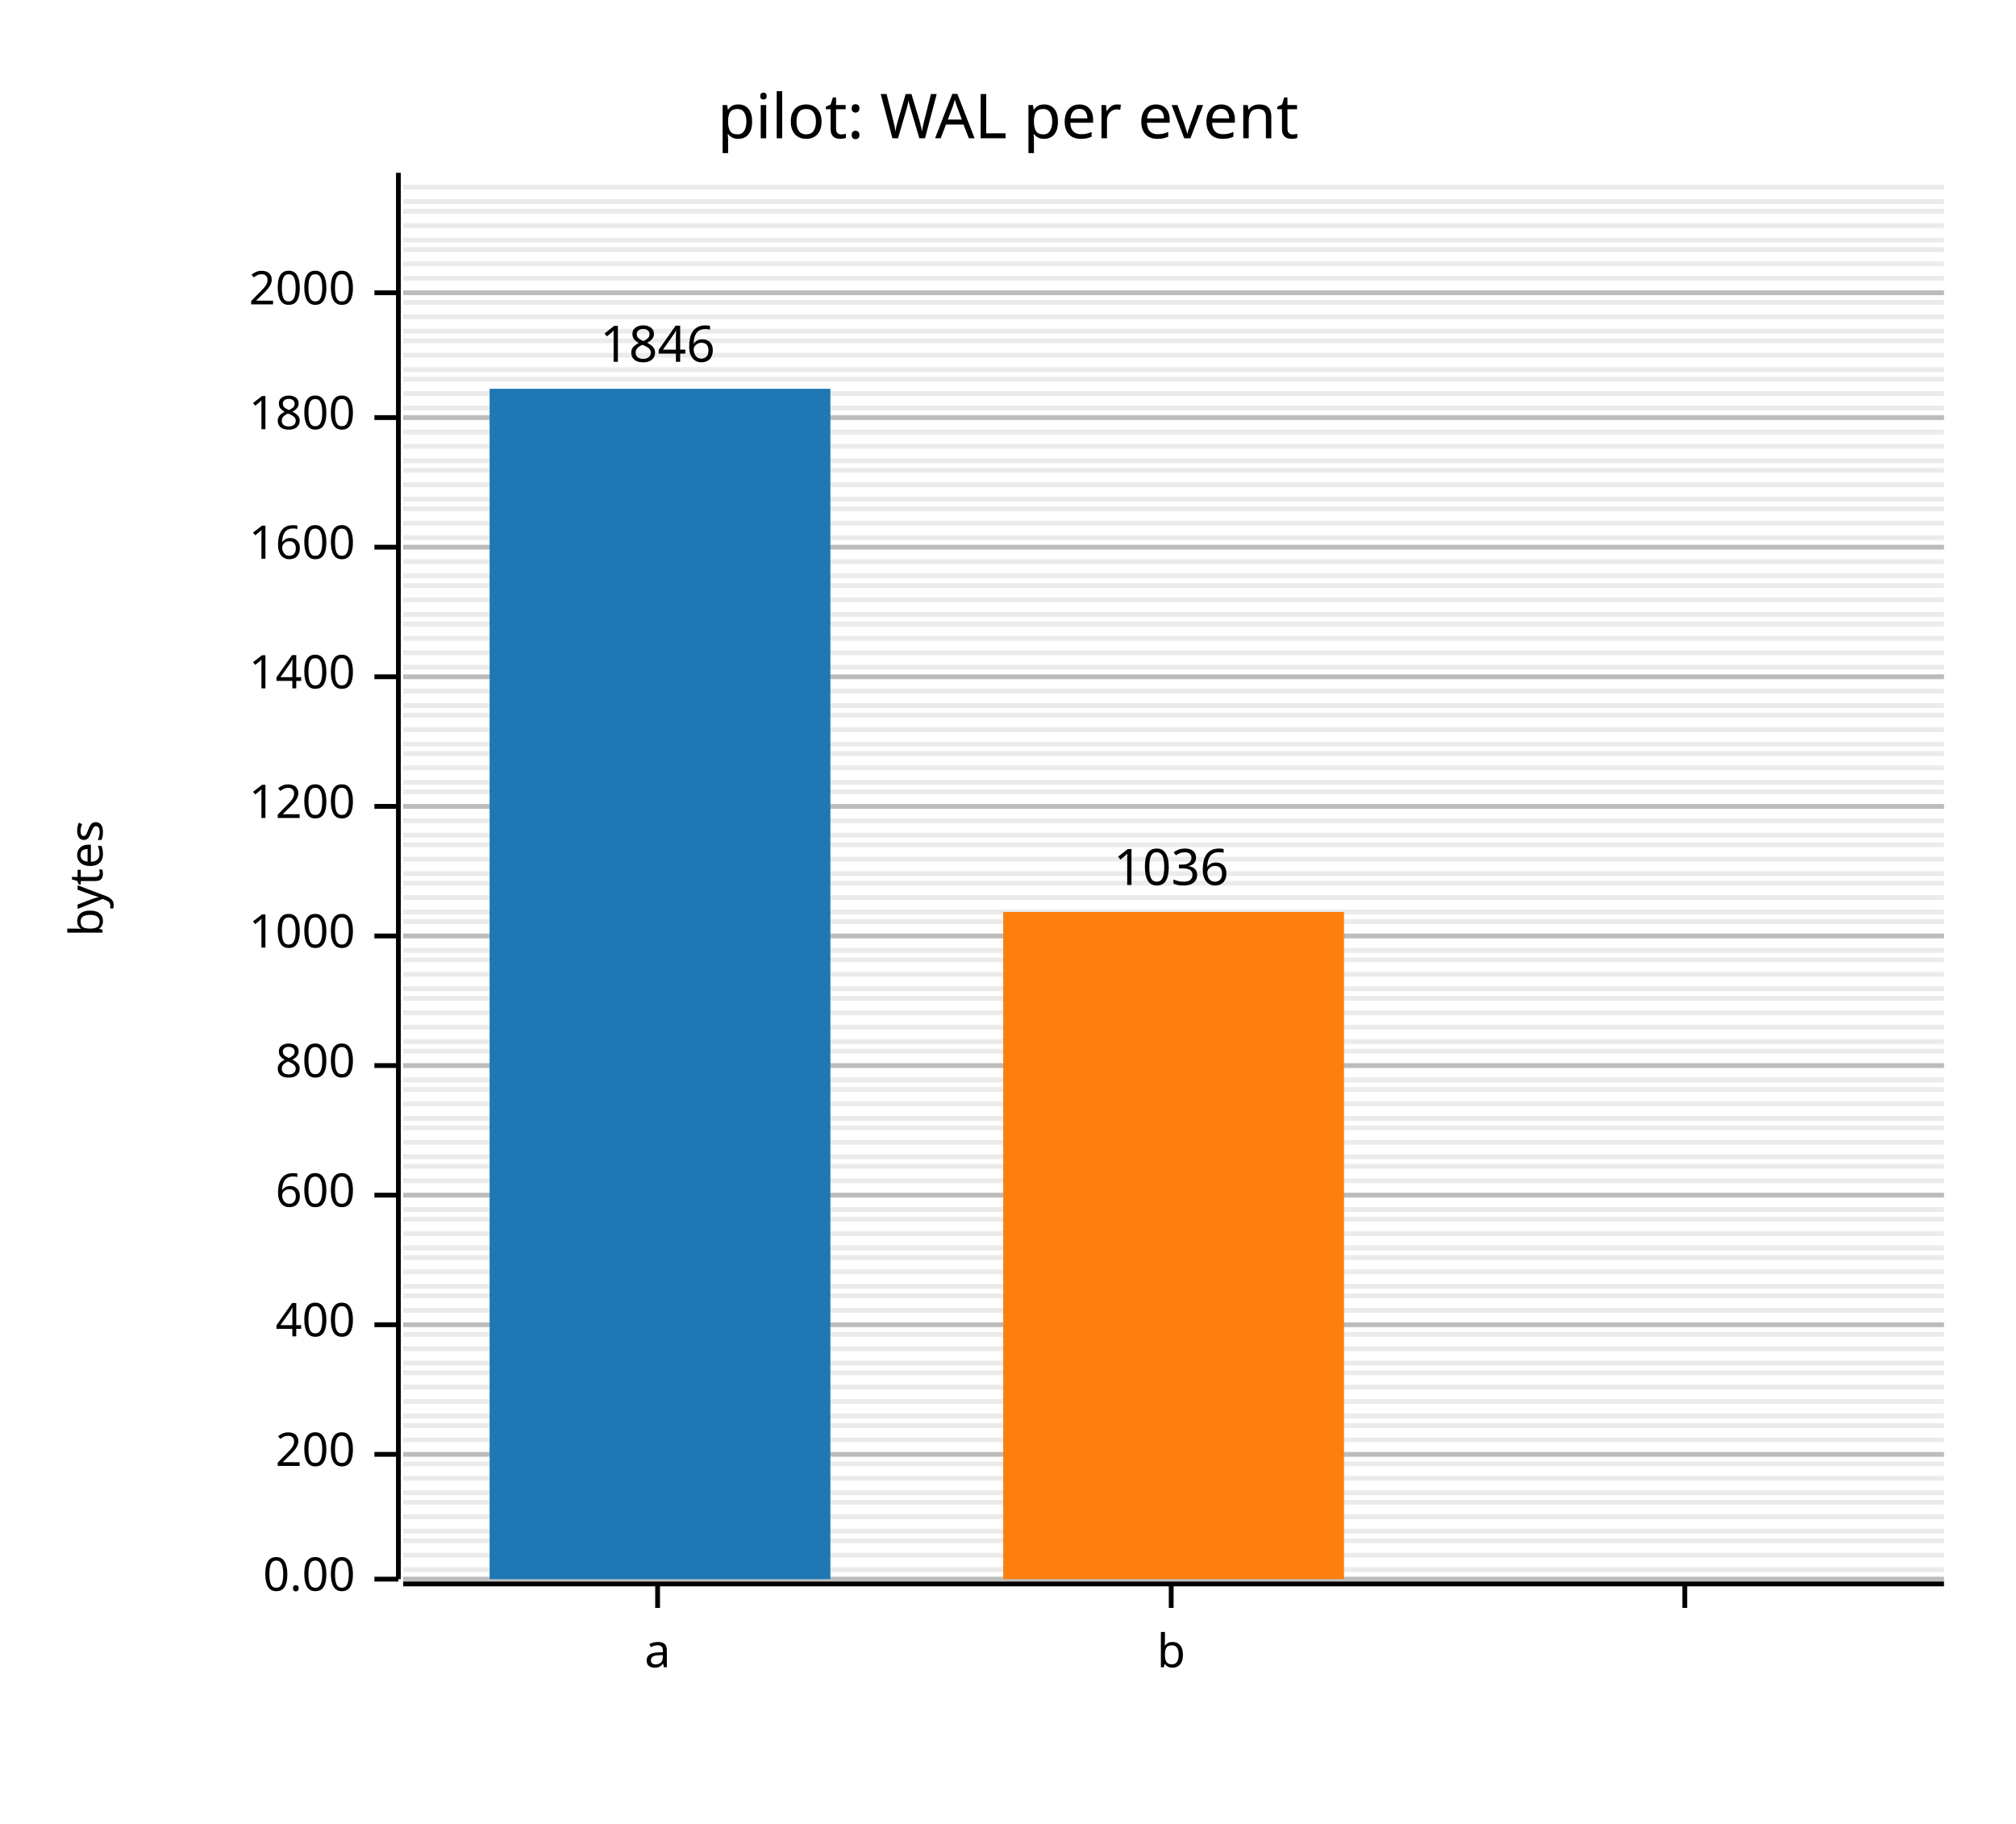
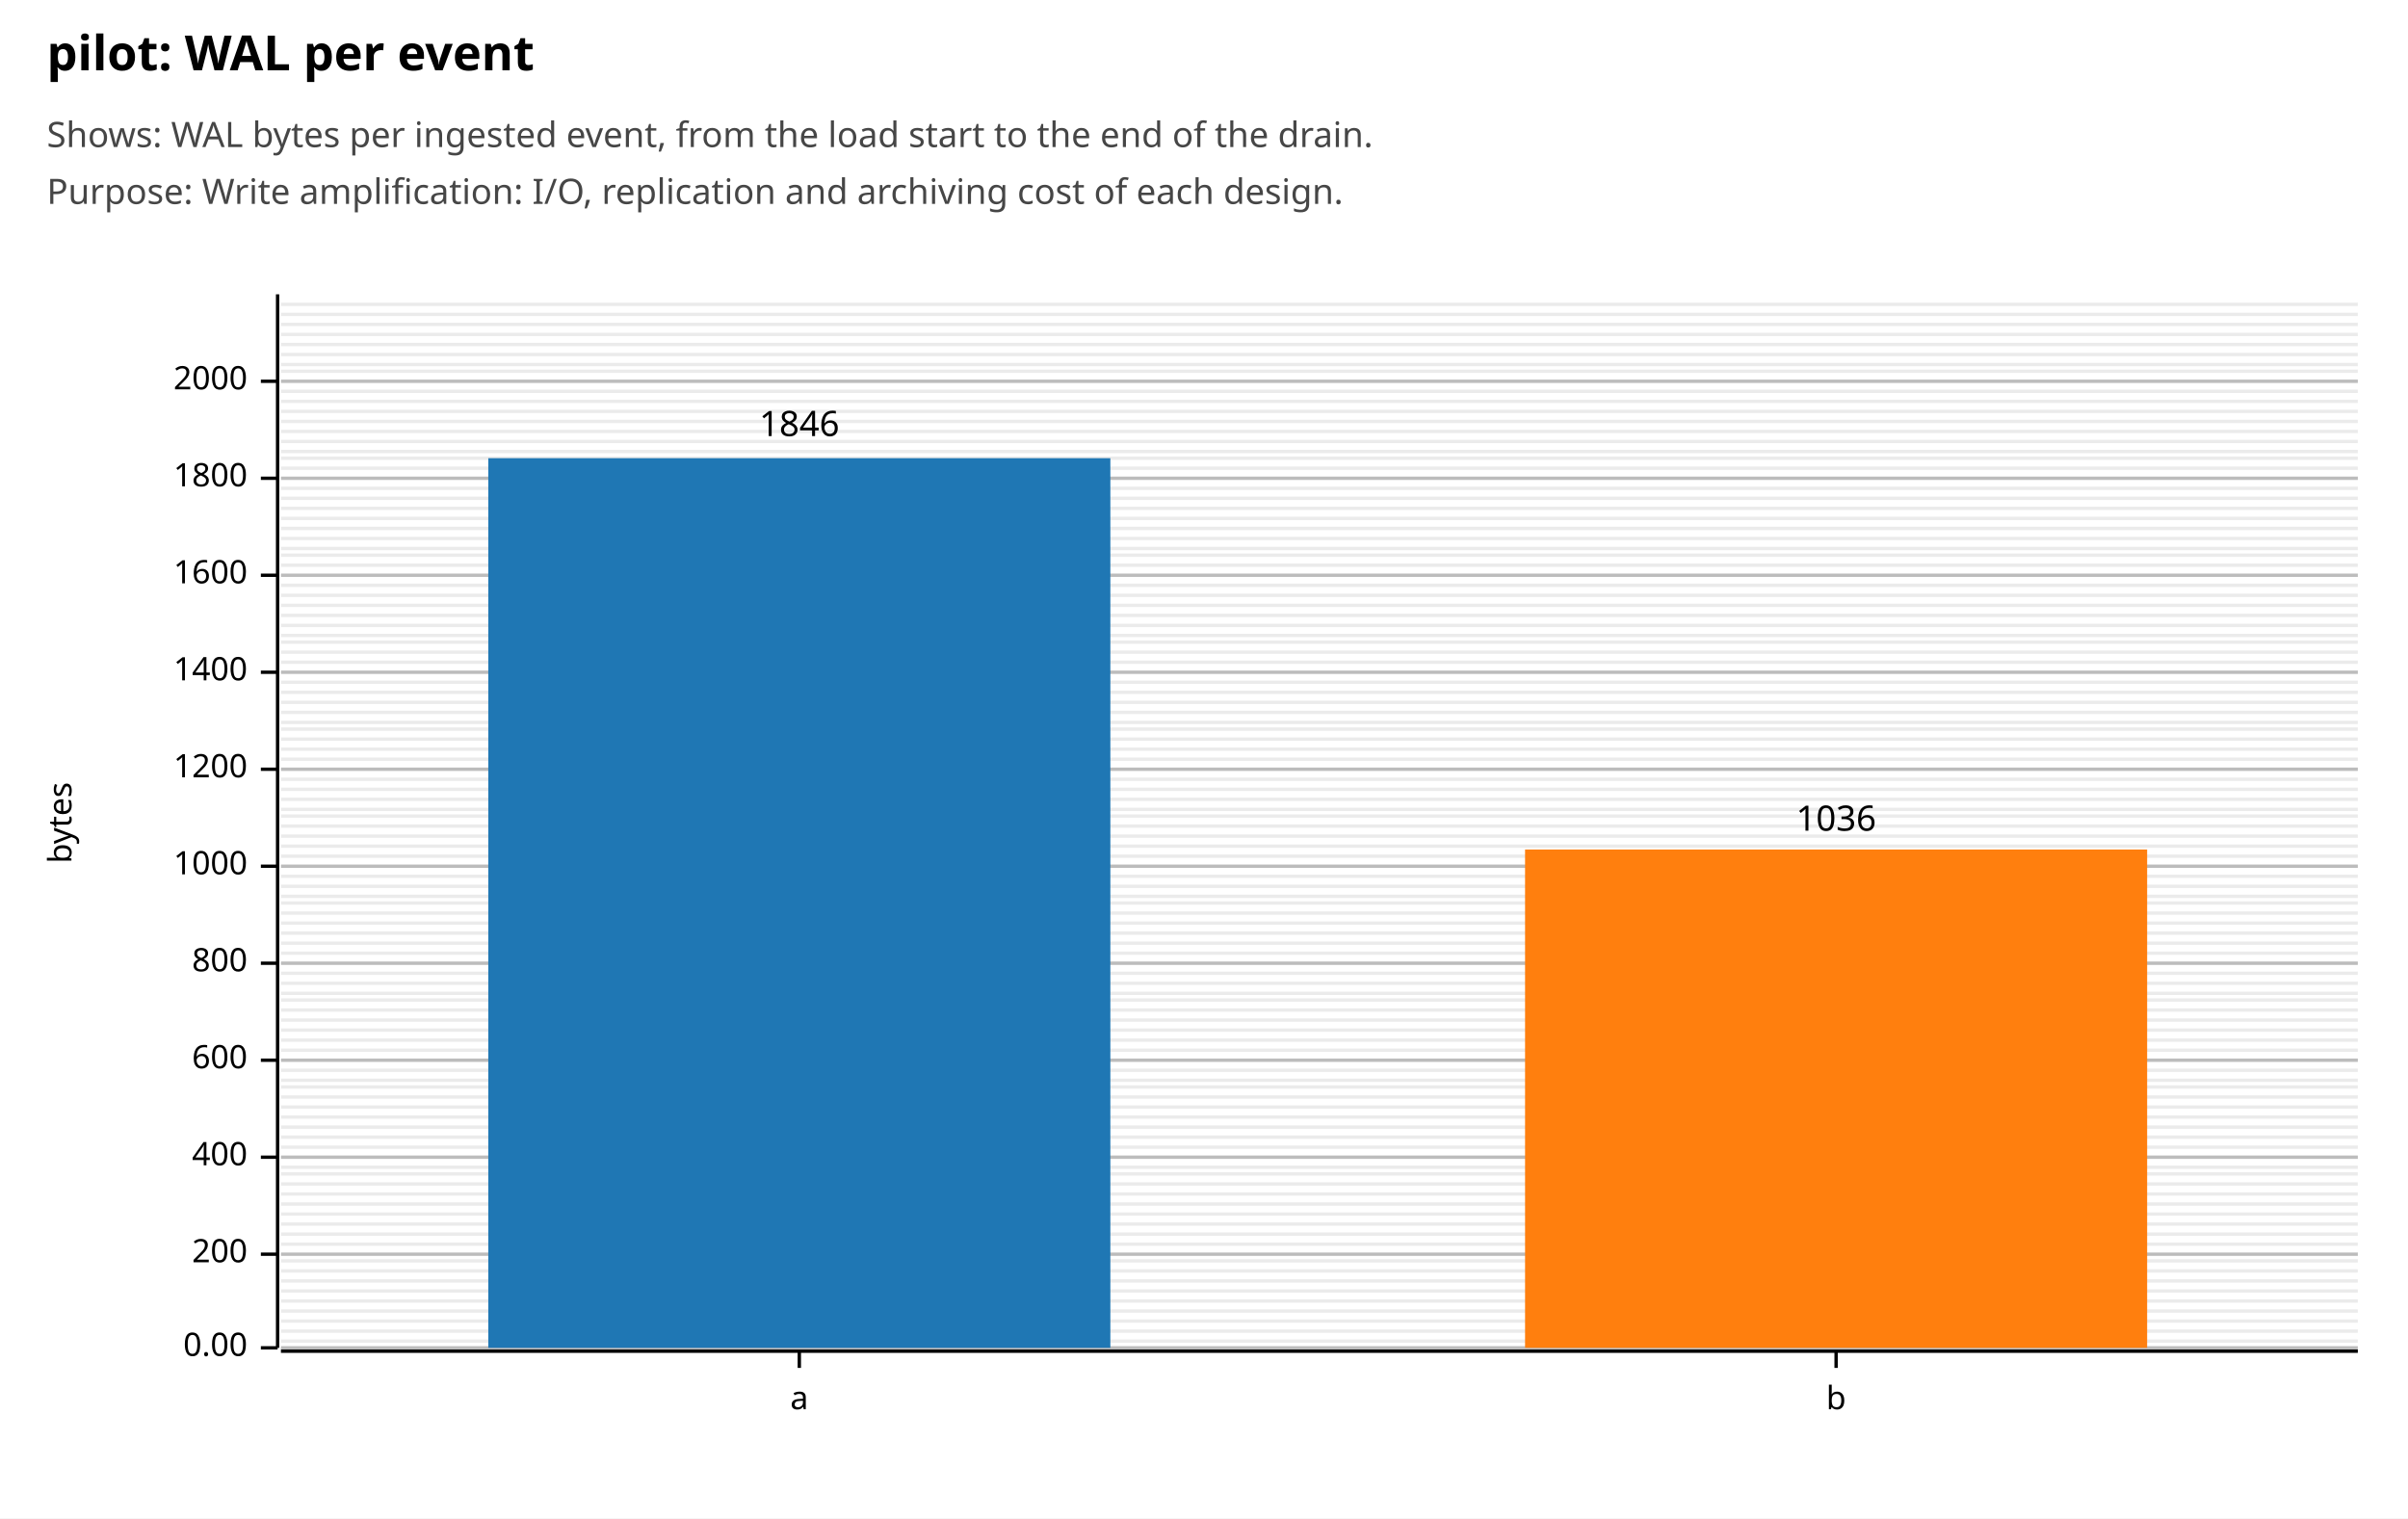
- <svg xmlns="http://www.w3.org/2000/svg" width="420" height="380" viewBox="0 0 420 380">
-   <rect x="0" y="0" width="420" height="380" opacity="1" fill="#FFFFFF" stroke="none" />
-   <text x="210" y="19" dy="0.76em" text-anchor="middle" font-family="sans-serif" font-size="12.903" opacity="1" fill="#000000">
+ <svg xmlns="http://www.w3.org/2000/svg" width="720" height="454" viewBox="0 0 720 454">
+   <rect x="0" y="0" width="720" height="454" opacity="1" fill="#FFFFFF" stroke="none" />
+   <text x="14" y="10" dy="0.76em" text-anchor="start" font-family="sans-serif" font-size="14.516" opacity="1" fill="#000000" font-weight="bold">
pilot: WAL per event
</text>
-   <line opacity="1" stroke="#EBEBEB" stroke-width="1" x1="84" y1="329" x2="405" y2="329" />
-   <line opacity="1" stroke="#EBEBEB" stroke-width="1" x1="84" y1="327" x2="405" y2="327" />
-   <line opacity="1" stroke="#EBEBEB" stroke-width="1" x1="84" y1="324" x2="405" y2="324" />
-   <line opacity="1" stroke="#EBEBEB" stroke-width="1" x1="84" y1="321" x2="405" y2="321" />
-   <line opacity="1" stroke="#EBEBEB" stroke-width="1" x1="84" y1="319" x2="405" y2="319" />
-   <line opacity="1" stroke="#EBEBEB" stroke-width="1" x1="84" y1="316" x2="405" y2="316" />
-   <line opacity="1" stroke="#EBEBEB" stroke-width="1" x1="84" y1="313" x2="405" y2="313" />
-   <line opacity="1" stroke="#EBEBEB" stroke-width="1" x1="84" y1="311" x2="405" y2="311" />
-   <line opacity="1" stroke="#EBEBEB" stroke-width="1" x1="84" y1="308" x2="405" y2="308" />
-   <line opacity="1" stroke="#EBEBEB" stroke-width="1" x1="84" y1="305" x2="405" y2="305" />
-   <line opacity="1" stroke="#EBEBEB" stroke-width="1" x1="84" y1="303" x2="405" y2="303" />
-   <line opacity="1" stroke="#EBEBEB" stroke-width="1" x1="84" y1="300" x2="405" y2="300" />
-   <line opacity="1" stroke="#EBEBEB" stroke-width="1" x1="84" y1="297" x2="405" y2="297" />
-   <line opacity="1" stroke="#EBEBEB" stroke-width="1" x1="84" y1="295" x2="405" y2="295" />
-   <line opacity="1" stroke="#EBEBEB" stroke-width="1" x1="84" y1="292" x2="405" y2="292" />
-   <line opacity="1" stroke="#EBEBEB" stroke-width="1" x1="84" y1="289" x2="405" y2="289" />
-   <line opacity="1" stroke="#EBEBEB" stroke-width="1" x1="84" y1="286" x2="405" y2="286" />
-   <line opacity="1" stroke="#EBEBEB" stroke-width="1" x1="84" y1="284" x2="405" y2="284" />
-   <line opacity="1" stroke="#EBEBEB" stroke-width="1" x1="84" y1="281" x2="405" y2="281" />
-   <line opacity="1" stroke="#EBEBEB" stroke-width="1" x1="84" y1="278" x2="405" y2="278" />
-   <line opacity="1" stroke="#EBEBEB" stroke-width="1" x1="84" y1="276" x2="405" y2="276" />
-   <line opacity="1" stroke="#EBEBEB" stroke-width="1" x1="84" y1="273" x2="405" y2="273" />
-   <line opacity="1" stroke="#EBEBEB" stroke-width="1" x1="84" y1="270" x2="405" y2="270" />
-   <line opacity="1" stroke="#EBEBEB" stroke-width="1" x1="84" y1="268" x2="405" y2="268" />
-   <line opacity="1" stroke="#EBEBEB" stroke-width="1" x1="84" y1="265" x2="405" y2="265" />
-   <line opacity="1" stroke="#EBEBEB" stroke-width="1" x1="84" y1="262" x2="405" y2="262" />
-   <line opacity="1" stroke="#EBEBEB" stroke-width="1" x1="84" y1="260" x2="405" y2="260" />
-   <line opacity="1" stroke="#EBEBEB" stroke-width="1" x1="84" y1="257" x2="405" y2="257" />
-   <line opacity="1" stroke="#EBEBEB" stroke-width="1" x1="84" y1="254" x2="405" y2="254" />
-   <line opacity="1" stroke="#EBEBEB" stroke-width="1" x1="84" y1="252" x2="405" y2="252" />
-   <line opacity="1" stroke="#EBEBEB" stroke-width="1" x1="84" y1="249" x2="405" y2="249" />
-   <line opacity="1" stroke="#EBEBEB" stroke-width="1" x1="84" y1="246" x2="405" y2="246" />
-   <line opacity="1" stroke="#EBEBEB" stroke-width="1" x1="84" y1="243" x2="405" y2="243" />
-   <line opacity="1" stroke="#EBEBEB" stroke-width="1" x1="84" y1="241" x2="405" y2="241" />
-   <line opacity="1" stroke="#EBEBEB" stroke-width="1" x1="84" y1="238" x2="405" y2="238" />
-   <line opacity="1" stroke="#EBEBEB" stroke-width="1" x1="84" y1="235" x2="405" y2="235" />
-   <line opacity="1" stroke="#EBEBEB" stroke-width="1" x1="84" y1="233" x2="405" y2="233" />
-   <line opacity="1" stroke="#EBEBEB" stroke-width="1" x1="84" y1="230" x2="405" y2="230" />
-   <line opacity="1" stroke="#EBEBEB" stroke-width="1" x1="84" y1="227" x2="405" y2="227" />
-   <line opacity="1" stroke="#EBEBEB" stroke-width="1" x1="84" y1="225" x2="405" y2="225" />
-   <line opacity="1" stroke="#EBEBEB" stroke-width="1" x1="84" y1="222" x2="405" y2="222" />
-   <line opacity="1" stroke="#EBEBEB" stroke-width="1" x1="84" y1="219" x2="405" y2="219" />
-   <line opacity="1" stroke="#EBEBEB" stroke-width="1" x1="84" y1="217" x2="405" y2="217" />
-   <line opacity="1" stroke="#EBEBEB" stroke-width="1" x1="84" y1="214" x2="405" y2="214" />
-   <line opacity="1" stroke="#EBEBEB" stroke-width="1" x1="84" y1="211" x2="405" y2="211" />
-   <line opacity="1" stroke="#EBEBEB" stroke-width="1" x1="84" y1="208" x2="405" y2="208" />
-   <line opacity="1" stroke="#EBEBEB" stroke-width="1" x1="84" y1="206" x2="405" y2="206" />
-   <line opacity="1" stroke="#EBEBEB" stroke-width="1" x1="84" y1="203" x2="405" y2="203" />
-   <line opacity="1" stroke="#EBEBEB" stroke-width="1" x1="84" y1="200" x2="405" y2="200" />
-   <line opacity="1" stroke="#EBEBEB" stroke-width="1" x1="84" y1="198" x2="405" y2="198" />
-   <line opacity="1" stroke="#EBEBEB" stroke-width="1" x1="84" y1="195" x2="405" y2="195" />
-   <line opacity="1" stroke="#EBEBEB" stroke-width="1" x1="84" y1="192" x2="405" y2="192" />
-   <line opacity="1" stroke="#EBEBEB" stroke-width="1" x1="84" y1="190" x2="405" y2="190" />
-   <line opacity="1" stroke="#EBEBEB" stroke-width="1" x1="84" y1="187" x2="405" y2="187" />
-   <line opacity="1" stroke="#EBEBEB" stroke-width="1" x1="84" y1="184" x2="405" y2="184" />
-   <line opacity="1" stroke="#EBEBEB" stroke-width="1" x1="84" y1="182" x2="405" y2="182" />
-   <line opacity="1" stroke="#EBEBEB" stroke-width="1" x1="84" y1="179" x2="405" y2="179" />
-   <line opacity="1" stroke="#EBEBEB" stroke-width="1" x1="84" y1="176" x2="405" y2="176" />
-   <line opacity="1" stroke="#EBEBEB" stroke-width="1" x1="84" y1="174" x2="405" y2="174" />
-   <line opacity="1" stroke="#EBEBEB" stroke-width="1" x1="84" y1="171" x2="405" y2="171" />
-   <line opacity="1" stroke="#EBEBEB" stroke-width="1" x1="84" y1="168" x2="405" y2="168" />
-   <line opacity="1" stroke="#EBEBEB" stroke-width="1" x1="84" y1="165" x2="405" y2="165" />
-   <line opacity="1" stroke="#EBEBEB" stroke-width="1" x1="84" y1="163" x2="405" y2="163" />
-   <line opacity="1" stroke="#EBEBEB" stroke-width="1" x1="84" y1="160" x2="405" y2="160" />
-   <line opacity="1" stroke="#EBEBEB" stroke-width="1" x1="84" y1="157" x2="405" y2="157" />
-   <line opacity="1" stroke="#EBEBEB" stroke-width="1" x1="84" y1="155" x2="405" y2="155" />
-   <line opacity="1" stroke="#EBEBEB" stroke-width="1" x1="84" y1="152" x2="405" y2="152" />
-   <line opacity="1" stroke="#EBEBEB" stroke-width="1" x1="84" y1="149" x2="405" y2="149" />
-   <line opacity="1" stroke="#EBEBEB" stroke-width="1" x1="84" y1="147" x2="405" y2="147" />
-   <line opacity="1" stroke="#EBEBEB" stroke-width="1" x1="84" y1="144" x2="405" y2="144" />
-   <line opacity="1" stroke="#EBEBEB" stroke-width="1" x1="84" y1="141" x2="405" y2="141" />
-   <line opacity="1" stroke="#EBEBEB" stroke-width="1" x1="84" y1="139" x2="405" y2="139" />
-   <line opacity="1" stroke="#EBEBEB" stroke-width="1" x1="84" y1="136" x2="405" y2="136" />
-   <line opacity="1" stroke="#EBEBEB" stroke-width="1" x1="84" y1="133" x2="405" y2="133" />
-   <line opacity="1" stroke="#EBEBEB" stroke-width="1" x1="84" y1="130" x2="405" y2="130" />
-   <line opacity="1" stroke="#EBEBEB" stroke-width="1" x1="84" y1="128" x2="405" y2="128" />
-   <line opacity="1" stroke="#EBEBEB" stroke-width="1" x1="84" y1="125" x2="405" y2="125" />
-   <line opacity="1" stroke="#EBEBEB" stroke-width="1" x1="84" y1="122" x2="405" y2="122" />
-   <line opacity="1" stroke="#EBEBEB" stroke-width="1" x1="84" y1="120" x2="405" y2="120" />
-   <line opacity="1" stroke="#EBEBEB" stroke-width="1" x1="84" y1="117" x2="405" y2="117" />
-   <line opacity="1" stroke="#EBEBEB" stroke-width="1" x1="84" y1="114" x2="405" y2="114" />
-   <line opacity="1" stroke="#EBEBEB" stroke-width="1" x1="84" y1="112" x2="405" y2="112" />
-   <line opacity="1" stroke="#EBEBEB" stroke-width="1" x1="84" y1="109" x2="405" y2="109" />
-   <line opacity="1" stroke="#EBEBEB" stroke-width="1" x1="84" y1="106" x2="405" y2="106" />
-   <line opacity="1" stroke="#EBEBEB" stroke-width="1" x1="84" y1="104" x2="405" y2="104" />
-   <line opacity="1" stroke="#EBEBEB" stroke-width="1" x1="84" y1="101" x2="405" y2="101" />
-   <line opacity="1" stroke="#EBEBEB" stroke-width="1" x1="84" y1="98" x2="405" y2="98" />
-   <line opacity="1" stroke="#EBEBEB" stroke-width="1" x1="84" y1="96" x2="405" y2="96" />
-   <line opacity="1" stroke="#EBEBEB" stroke-width="1" x1="84" y1="93" x2="405" y2="93" />
-   <line opacity="1" stroke="#EBEBEB" stroke-width="1" x1="84" y1="90" x2="405" y2="90" />
-   <line opacity="1" stroke="#EBEBEB" stroke-width="1" x1="84" y1="87" x2="405" y2="87" />
-   <line opacity="1" stroke="#EBEBEB" stroke-width="1" x1="84" y1="85" x2="405" y2="85" />
-   <line opacity="1" stroke="#EBEBEB" stroke-width="1" x1="84" y1="82" x2="405" y2="82" />
-   <line opacity="1" stroke="#EBEBEB" stroke-width="1" x1="84" y1="79" x2="405" y2="79" />
-   <line opacity="1" stroke="#EBEBEB" stroke-width="1" x1="84" y1="77" x2="405" y2="77" />
-   <line opacity="1" stroke="#EBEBEB" stroke-width="1" x1="84" y1="74" x2="405" y2="74" />
-   <line opacity="1" stroke="#EBEBEB" stroke-width="1" x1="84" y1="71" x2="405" y2="71" />
-   <line opacity="1" stroke="#EBEBEB" stroke-width="1" x1="84" y1="69" x2="405" y2="69" />
-   <line opacity="1" stroke="#EBEBEB" stroke-width="1" x1="84" y1="66" x2="405" y2="66" />
-   <line opacity="1" stroke="#EBEBEB" stroke-width="1" x1="84" y1="63" x2="405" y2="63" />
-   <line opacity="1" stroke="#EBEBEB" stroke-width="1" x1="84" y1="61" x2="405" y2="61" />
-   <line opacity="1" stroke="#EBEBEB" stroke-width="1" x1="84" y1="58" x2="405" y2="58" />
-   <line opacity="1" stroke="#EBEBEB" stroke-width="1" x1="84" y1="55" x2="405" y2="55" />
-   <line opacity="1" stroke="#EBEBEB" stroke-width="1" x1="84" y1="52" x2="405" y2="52" />
-   <line opacity="1" stroke="#EBEBEB" stroke-width="1" x1="84" y1="50" x2="405" y2="50" />
-   <line opacity="1" stroke="#EBEBEB" stroke-width="1" x1="84" y1="47" x2="405" y2="47" />
-   <line opacity="1" stroke="#EBEBEB" stroke-width="1" x1="84" y1="44" x2="405" y2="44" />
-   <line opacity="1" stroke="#EBEBEB" stroke-width="1" x1="84" y1="42" x2="405" y2="42" />
-   <line opacity="1" stroke="#EBEBEB" stroke-width="1" x1="84" y1="39" x2="405" y2="39" />
-   <text x="14" y="183" dy="0.76em" text-anchor="middle" font-family="sans-serif" font-size="9.677" opacity="1" fill="#000000" transform="rotate(270, 14, 183)">
+   <text x="14" y="36" dy="0.76em" text-anchor="start" font-family="sans-serif" font-size="10.484" opacity="1" fill="#464646">
+ Shows: WAL bytes per ingested event, from the load start to the end of the drain.
+ </text>
+   <text x="14" y="53" dy="0.76em" text-anchor="start" font-family="sans-serif" font-size="10.484" opacity="1" fill="#464646">
+ Purpose: Write amplification: I/O, replication and archiving cost of each design.
+ </text>
+   <line opacity="1" stroke="#EBEBEB" stroke-width="1" x1="84" y1="403" x2="705" y2="403" />
+   <line opacity="1" stroke="#EBEBEB" stroke-width="1" x1="84" y1="401" x2="705" y2="401" />
+   <line opacity="1" stroke="#EBEBEB" stroke-width="1" x1="84" y1="398" x2="705" y2="398" />
+   <line opacity="1" stroke="#EBEBEB" stroke-width="1" x1="84" y1="395" x2="705" y2="395" />
+   <line opacity="1" stroke="#EBEBEB" stroke-width="1" x1="84" y1="392" x2="705" y2="392" />
+   <line opacity="1" stroke="#EBEBEB" stroke-width="1" x1="84" y1="389" x2="705" y2="389" />
+   <line opacity="1" stroke="#EBEBEB" stroke-width="1" x1="84" y1="386" x2="705" y2="386" />
+   <line opacity="1" stroke="#EBEBEB" stroke-width="1" x1="84" y1="383" x2="705" y2="383" />
+   <line opacity="1" stroke="#EBEBEB" stroke-width="1" x1="84" y1="380" x2="705" y2="380" />
+   <line opacity="1" stroke="#EBEBEB" stroke-width="1" x1="84" y1="377" x2="705" y2="377" />
+   <line opacity="1" stroke="#EBEBEB" stroke-width="1" x1="84" y1="375" x2="705" y2="375" />
+   <line opacity="1" stroke="#EBEBEB" stroke-width="1" x1="84" y1="372" x2="705" y2="372" />
+   <line opacity="1" stroke="#EBEBEB" stroke-width="1" x1="84" y1="369" x2="705" y2="369" />
+   <line opacity="1" stroke="#EBEBEB" stroke-width="1" x1="84" y1="366" x2="705" y2="366" />
+   <line opacity="1" stroke="#EBEBEB" stroke-width="1" x1="84" y1="363" x2="705" y2="363" />
+   <line opacity="1" stroke="#EBEBEB" stroke-width="1" x1="84" y1="360" x2="705" y2="360" />
+   <line opacity="1" stroke="#EBEBEB" stroke-width="1" x1="84" y1="357" x2="705" y2="357" />
+   <line opacity="1" stroke="#EBEBEB" stroke-width="1" x1="84" y1="354" x2="705" y2="354" />
+   <line opacity="1" stroke="#EBEBEB" stroke-width="1" x1="84" y1="351" x2="705" y2="351" />
+   <line opacity="1" stroke="#EBEBEB" stroke-width="1" x1="84" y1="349" x2="705" y2="349" />
+   <line opacity="1" stroke="#EBEBEB" stroke-width="1" x1="84" y1="346" x2="705" y2="346" />
+   <line opacity="1" stroke="#EBEBEB" stroke-width="1" x1="84" y1="343" x2="705" y2="343" />
+   <line opacity="1" stroke="#EBEBEB" stroke-width="1" x1="84" y1="340" x2="705" y2="340" />
+   <line opacity="1" stroke="#EBEBEB" stroke-width="1" x1="84" y1="337" x2="705" y2="337" />
+   <line opacity="1" stroke="#EBEBEB" stroke-width="1" x1="84" y1="334" x2="705" y2="334" />
+   <line opacity="1" stroke="#EBEBEB" stroke-width="1" x1="84" y1="331" x2="705" y2="331" />
+   <line opacity="1" stroke="#EBEBEB" stroke-width="1" x1="84" y1="328" x2="705" y2="328" />
+   <line opacity="1" stroke="#EBEBEB" stroke-width="1" x1="84" y1="325" x2="705" y2="325" />
+   <line opacity="1" stroke="#EBEBEB" stroke-width="1" x1="84" y1="323" x2="705" y2="323" />
+   <line opacity="1" stroke="#EBEBEB" stroke-width="1" x1="84" y1="320" x2="705" y2="320" />
+   <line opacity="1" stroke="#EBEBEB" stroke-width="1" x1="84" y1="317" x2="705" y2="317" />
+   <line opacity="1" stroke="#EBEBEB" stroke-width="1" x1="84" y1="314" x2="705" y2="314" />
+   <line opacity="1" stroke="#EBEBEB" stroke-width="1" x1="84" y1="311" x2="705" y2="311" />
+   <line opacity="1" stroke="#EBEBEB" stroke-width="1" x1="84" y1="308" x2="705" y2="308" />
+   <line opacity="1" stroke="#EBEBEB" stroke-width="1" x1="84" y1="305" x2="705" y2="305" />
+   <line opacity="1" stroke="#EBEBEB" stroke-width="1" x1="84" y1="302" x2="705" y2="302" />
+   <line opacity="1" stroke="#EBEBEB" stroke-width="1" x1="84" y1="299" x2="705" y2="299" />
+   <line opacity="1" stroke="#EBEBEB" stroke-width="1" x1="84" y1="297" x2="705" y2="297" />
+   <line opacity="1" stroke="#EBEBEB" stroke-width="1" x1="84" y1="294" x2="705" y2="294" />
+   <line opacity="1" stroke="#EBEBEB" stroke-width="1" x1="84" y1="291" x2="705" y2="291" />
+   <line opacity="1" stroke="#EBEBEB" stroke-width="1" x1="84" y1="288" x2="705" y2="288" />
+   <line opacity="1" stroke="#EBEBEB" stroke-width="1" x1="84" y1="285" x2="705" y2="285" />
+   <line opacity="1" stroke="#EBEBEB" stroke-width="1" x1="84" y1="282" x2="705" y2="282" />
+   <line opacity="1" stroke="#EBEBEB" stroke-width="1" x1="84" y1="279" x2="705" y2="279" />
+   <line opacity="1" stroke="#EBEBEB" stroke-width="1" x1="84" y1="276" x2="705" y2="276" />
+   <line opacity="1" stroke="#EBEBEB" stroke-width="1" x1="84" y1="273" x2="705" y2="273" />
+   <line opacity="1" stroke="#EBEBEB" stroke-width="1" x1="84" y1="270" x2="705" y2="270" />
+   <line opacity="1" stroke="#EBEBEB" stroke-width="1" x1="84" y1="268" x2="705" y2="268" />
+   <line opacity="1" stroke="#EBEBEB" stroke-width="1" x1="84" y1="265" x2="705" y2="265" />
+   <line opacity="1" stroke="#EBEBEB" stroke-width="1" x1="84" y1="262" x2="705" y2="262" />
+   <line opacity="1" stroke="#EBEBEB" stroke-width="1" x1="84" y1="259" x2="705" y2="259" />
+   <line opacity="1" stroke="#EBEBEB" stroke-width="1" x1="84" y1="256" x2="705" y2="256" />
+   <line opacity="1" stroke="#EBEBEB" stroke-width="1" x1="84" y1="253" x2="705" y2="253" />
+   <line opacity="1" stroke="#EBEBEB" stroke-width="1" x1="84" y1="250" x2="705" y2="250" />
+   <line opacity="1" stroke="#EBEBEB" stroke-width="1" x1="84" y1="247" x2="705" y2="247" />
+   <line opacity="1" stroke="#EBEBEB" stroke-width="1" x1="84" y1="244" x2="705" y2="244" />
+   <line opacity="1" stroke="#EBEBEB" stroke-width="1" x1="84" y1="242" x2="705" y2="242" />
+   <line opacity="1" stroke="#EBEBEB" stroke-width="1" x1="84" y1="239" x2="705" y2="239" />
+   <line opacity="1" stroke="#EBEBEB" stroke-width="1" x1="84" y1="236" x2="705" y2="236" />
+   <line opacity="1" stroke="#EBEBEB" stroke-width="1" x1="84" y1="233" x2="705" y2="233" />
+   <line opacity="1" stroke="#EBEBEB" stroke-width="1" x1="84" y1="230" x2="705" y2="230" />
+   <line opacity="1" stroke="#EBEBEB" stroke-width="1" x1="84" y1="227" x2="705" y2="227" />
+   <line opacity="1" stroke="#EBEBEB" stroke-width="1" x1="84" y1="224" x2="705" y2="224" />
+   <line opacity="1" stroke="#EBEBEB" stroke-width="1" x1="84" y1="221" x2="705" y2="221" />
+   <line opacity="1" stroke="#EBEBEB" stroke-width="1" x1="84" y1="218" x2="705" y2="218" />
+   <line opacity="1" stroke="#EBEBEB" stroke-width="1" x1="84" y1="216" x2="705" y2="216" />
+   <line opacity="1" stroke="#EBEBEB" stroke-width="1" x1="84" y1="213" x2="705" y2="213" />
+   <line opacity="1" stroke="#EBEBEB" stroke-width="1" x1="84" y1="210" x2="705" y2="210" />
+   <line opacity="1" stroke="#EBEBEB" stroke-width="1" x1="84" y1="207" x2="705" y2="207" />
+   <line opacity="1" stroke="#EBEBEB" stroke-width="1" x1="84" y1="204" x2="705" y2="204" />
+   <line opacity="1" stroke="#EBEBEB" stroke-width="1" x1="84" y1="201" x2="705" y2="201" />
+   <line opacity="1" stroke="#EBEBEB" stroke-width="1" x1="84" y1="198" x2="705" y2="198" />
+   <line opacity="1" stroke="#EBEBEB" stroke-width="1" x1="84" y1="195" x2="705" y2="195" />
+   <line opacity="1" stroke="#EBEBEB" stroke-width="1" x1="84" y1="192" x2="705" y2="192" />
+   <line opacity="1" stroke="#EBEBEB" stroke-width="1" x1="84" y1="190" x2="705" y2="190" />
+   <line opacity="1" stroke="#EBEBEB" stroke-width="1" x1="84" y1="187" x2="705" y2="187" />
+   <line opacity="1" stroke="#EBEBEB" stroke-width="1" x1="84" y1="184" x2="705" y2="184" />
+   <line opacity="1" stroke="#EBEBEB" stroke-width="1" x1="84" y1="181" x2="705" y2="181" />
+   <line opacity="1" stroke="#EBEBEB" stroke-width="1" x1="84" y1="178" x2="705" y2="178" />
+   <line opacity="1" stroke="#EBEBEB" stroke-width="1" x1="84" y1="175" x2="705" y2="175" />
+   <line opacity="1" stroke="#EBEBEB" stroke-width="1" x1="84" y1="172" x2="705" y2="172" />
+   <line opacity="1" stroke="#EBEBEB" stroke-width="1" x1="84" y1="169" x2="705" y2="169" />
+   <line opacity="1" stroke="#EBEBEB" stroke-width="1" x1="84" y1="166" x2="705" y2="166" />
+   <line opacity="1" stroke="#EBEBEB" stroke-width="1" x1="84" y1="164" x2="705" y2="164" />
+   <line opacity="1" stroke="#EBEBEB" stroke-width="1" x1="84" y1="161" x2="705" y2="161" />
+   <line opacity="1" stroke="#EBEBEB" stroke-width="1" x1="84" y1="158" x2="705" y2="158" />
+   <line opacity="1" stroke="#EBEBEB" stroke-width="1" x1="84" y1="155" x2="705" y2="155" />
+   <line opacity="1" stroke="#EBEBEB" stroke-width="1" x1="84" y1="152" x2="705" y2="152" />
+   <line opacity="1" stroke="#EBEBEB" stroke-width="1" x1="84" y1="149" x2="705" y2="149" />
+   <line opacity="1" stroke="#EBEBEB" stroke-width="1" x1="84" y1="146" x2="705" y2="146" />
+   <line opacity="1" stroke="#EBEBEB" stroke-width="1" x1="84" y1="143" x2="705" y2="143" />
+   <line opacity="1" stroke="#EBEBEB" stroke-width="1" x1="84" y1="140" x2="705" y2="140" />
+   <line opacity="1" stroke="#EBEBEB" stroke-width="1" x1="84" y1="137" x2="705" y2="137" />
+   <line opacity="1" stroke="#EBEBEB" stroke-width="1" x1="84" y1="135" x2="705" y2="135" />
+   <line opacity="1" stroke="#EBEBEB" stroke-width="1" x1="84" y1="132" x2="705" y2="132" />
+   <line opacity="1" stroke="#EBEBEB" stroke-width="1" x1="84" y1="129" x2="705" y2="129" />
+   <line opacity="1" stroke="#EBEBEB" stroke-width="1" x1="84" y1="126" x2="705" y2="126" />
+   <line opacity="1" stroke="#EBEBEB" stroke-width="1" x1="84" y1="123" x2="705" y2="123" />
+   <line opacity="1" stroke="#EBEBEB" stroke-width="1" x1="84" y1="120" x2="705" y2="120" />
+   <line opacity="1" stroke="#EBEBEB" stroke-width="1" x1="84" y1="117" x2="705" y2="117" />
+   <line opacity="1" stroke="#EBEBEB" stroke-width="1" x1="84" y1="114" x2="705" y2="114" />
+   <line opacity="1" stroke="#EBEBEB" stroke-width="1" x1="84" y1="111" x2="705" y2="111" />
+   <line opacity="1" stroke="#EBEBEB" stroke-width="1" x1="84" y1="109" x2="705" y2="109" />
+   <line opacity="1" stroke="#EBEBEB" stroke-width="1" x1="84" y1="106" x2="705" y2="106" />
+   <line opacity="1" stroke="#EBEBEB" stroke-width="1" x1="84" y1="103" x2="705" y2="103" />
+   <line opacity="1" stroke="#EBEBEB" stroke-width="1" x1="84" y1="100" x2="705" y2="100" />
+   <line opacity="1" stroke="#EBEBEB" stroke-width="1" x1="84" y1="97" x2="705" y2="97" />
+   <line opacity="1" stroke="#EBEBEB" stroke-width="1" x1="84" y1="94" x2="705" y2="94" />
+   <line opacity="1" stroke="#EBEBEB" stroke-width="1" x1="84" y1="91" x2="705" y2="91" />
+   <text x="14" y="246" dy="0.76em" text-anchor="middle" font-family="sans-serif" font-size="9.677" opacity="1" fill="#000000" transform="rotate(270, 14, 246)">
bytes
</text>
-   <line opacity="0.2" stroke="#000000" stroke-width="1" x1="84" y1="329" x2="405" y2="329" />
-   <line opacity="0.2" stroke="#000000" stroke-width="1" x1="84" y1="303" x2="405" y2="303" />
-   <line opacity="0.2" stroke="#000000" stroke-width="1" x1="84" y1="276" x2="405" y2="276" />
-   <line opacity="0.2" stroke="#000000" stroke-width="1" x1="84" y1="249" x2="405" y2="249" />
-   <line opacity="0.2" stroke="#000000" stroke-width="1" x1="84" y1="222" x2="405" y2="222" />
-   <line opacity="0.2" stroke="#000000" stroke-width="1" x1="84" y1="195" x2="405" y2="195" />
-   <line opacity="0.2" stroke="#000000" stroke-width="1" x1="84" y1="168" x2="405" y2="168" />
-   <line opacity="0.2" stroke="#000000" stroke-width="1" x1="84" y1="141" x2="405" y2="141" />
-   <line opacity="0.2" stroke="#000000" stroke-width="1" x1="84" y1="114" x2="405" y2="114" />
-   <line opacity="0.2" stroke="#000000" stroke-width="1" x1="84" y1="87" x2="405" y2="87" />
-   <line opacity="0.2" stroke="#000000" stroke-width="1" x1="84" y1="61" x2="405" y2="61" />
-   <polyline fill="none" opacity="1" stroke="#000000" stroke-width="1" points="83,36 83,329 " />
-   <text x="74" y="329" dy="0.5ex" text-anchor="end" font-family="sans-serif" font-size="9.677" opacity="1" fill="#000000">
+   <line opacity="0.2" stroke="#000000" stroke-width="1" x1="84" y1="403" x2="705" y2="403" />
+   <line opacity="0.2" stroke="#000000" stroke-width="1" x1="84" y1="375" x2="705" y2="375" />
+   <line opacity="0.2" stroke="#000000" stroke-width="1" x1="84" y1="346" x2="705" y2="346" />
+   <line opacity="0.2" stroke="#000000" stroke-width="1" x1="84" y1="317" x2="705" y2="317" />
+   <line opacity="0.2" stroke="#000000" stroke-width="1" x1="84" y1="288" x2="705" y2="288" />
+   <line opacity="0.2" stroke="#000000" stroke-width="1" x1="84" y1="259" x2="705" y2="259" />
+   <line opacity="0.2" stroke="#000000" stroke-width="1" x1="84" y1="230" x2="705" y2="230" />
+   <line opacity="0.2" stroke="#000000" stroke-width="1" x1="84" y1="201" x2="705" y2="201" />
+   <line opacity="0.2" stroke="#000000" stroke-width="1" x1="84" y1="172" x2="705" y2="172" />
+   <line opacity="0.2" stroke="#000000" stroke-width="1" x1="84" y1="143" x2="705" y2="143" />
+   <line opacity="0.2" stroke="#000000" stroke-width="1" x1="84" y1="114" x2="705" y2="114" />
+   <polyline fill="none" opacity="1" stroke="#000000" stroke-width="1" points="83,88 83,403 " />
+   <text x="74" y="403" dy="0.5ex" text-anchor="end" font-family="sans-serif" font-size="9.677" opacity="1" fill="#000000">
0.00
</text>
-   <polyline fill="none" opacity="1" stroke="#000000" stroke-width="1" points="78,329 83,329 " />
-   <text x="74" y="303" dy="0.5ex" text-anchor="end" font-family="sans-serif" font-size="9.677" opacity="1" fill="#000000">
+   <polyline fill="none" opacity="1" stroke="#000000" stroke-width="1" points="78,403 83,403 " />
+   <text x="74" y="375" dy="0.5ex" text-anchor="end" font-family="sans-serif" font-size="9.677" opacity="1" fill="#000000">
200
</text>
-   <polyline fill="none" opacity="1" stroke="#000000" stroke-width="1" points="78,303 83,303 " />
-   <text x="74" y="276" dy="0.5ex" text-anchor="end" font-family="sans-serif" font-size="9.677" opacity="1" fill="#000000">
+   <polyline fill="none" opacity="1" stroke="#000000" stroke-width="1" points="78,375 83,375 " />
+   <text x="74" y="346" dy="0.5ex" text-anchor="end" font-family="sans-serif" font-size="9.677" opacity="1" fill="#000000">
400
</text>
-   <polyline fill="none" opacity="1" stroke="#000000" stroke-width="1" points="78,276 83,276 " />
-   <text x="74" y="249" dy="0.5ex" text-anchor="end" font-family="sans-serif" font-size="9.677" opacity="1" fill="#000000">
+   <polyline fill="none" opacity="1" stroke="#000000" stroke-width="1" points="78,346 83,346 " />
+   <text x="74" y="317" dy="0.5ex" text-anchor="end" font-family="sans-serif" font-size="9.677" opacity="1" fill="#000000">
600
</text>
-   <polyline fill="none" opacity="1" stroke="#000000" stroke-width="1" points="78,249 83,249 " />
-   <text x="74" y="222" dy="0.5ex" text-anchor="end" font-family="sans-serif" font-size="9.677" opacity="1" fill="#000000">
+   <polyline fill="none" opacity="1" stroke="#000000" stroke-width="1" points="78,317 83,317 " />
+   <text x="74" y="288" dy="0.5ex" text-anchor="end" font-family="sans-serif" font-size="9.677" opacity="1" fill="#000000">
800
</text>
-   <polyline fill="none" opacity="1" stroke="#000000" stroke-width="1" points="78,222 83,222 " />
-   <text x="74" y="195" dy="0.5ex" text-anchor="end" font-family="sans-serif" font-size="9.677" opacity="1" fill="#000000">
+   <polyline fill="none" opacity="1" stroke="#000000" stroke-width="1" points="78,288 83,288 " />
+   <text x="74" y="259" dy="0.5ex" text-anchor="end" font-family="sans-serif" font-size="9.677" opacity="1" fill="#000000">
1000
</text>
-   <polyline fill="none" opacity="1" stroke="#000000" stroke-width="1" points="78,195 83,195 " />
-   <text x="74" y="168" dy="0.5ex" text-anchor="end" font-family="sans-serif" font-size="9.677" opacity="1" fill="#000000">
+   <polyline fill="none" opacity="1" stroke="#000000" stroke-width="1" points="78,259 83,259 " />
+   <text x="74" y="230" dy="0.5ex" text-anchor="end" font-family="sans-serif" font-size="9.677" opacity="1" fill="#000000">
1200
</text>
-   <polyline fill="none" opacity="1" stroke="#000000" stroke-width="1" points="78,168 83,168 " />
-   <text x="74" y="141" dy="0.5ex" text-anchor="end" font-family="sans-serif" font-size="9.677" opacity="1" fill="#000000">
+   <polyline fill="none" opacity="1" stroke="#000000" stroke-width="1" points="78,230 83,230 " />
+   <text x="74" y="201" dy="0.5ex" text-anchor="end" font-family="sans-serif" font-size="9.677" opacity="1" fill="#000000">
1400
</text>
-   <polyline fill="none" opacity="1" stroke="#000000" stroke-width="1" points="78,141 83,141 " />
-   <text x="74" y="114" dy="0.5ex" text-anchor="end" font-family="sans-serif" font-size="9.677" opacity="1" fill="#000000">
+   <polyline fill="none" opacity="1" stroke="#000000" stroke-width="1" points="78,201 83,201 " />
+   <text x="74" y="172" dy="0.5ex" text-anchor="end" font-family="sans-serif" font-size="9.677" opacity="1" fill="#000000">
1600
</text>
-   <polyline fill="none" opacity="1" stroke="#000000" stroke-width="1" points="78,114 83,114 " />
-   <text x="74" y="87" dy="0.5ex" text-anchor="end" font-family="sans-serif" font-size="9.677" opacity="1" fill="#000000">
+   <polyline fill="none" opacity="1" stroke="#000000" stroke-width="1" points="78,172 83,172 " />
+   <text x="74" y="143" dy="0.5ex" text-anchor="end" font-family="sans-serif" font-size="9.677" opacity="1" fill="#000000">
1800
</text>
-   <polyline fill="none" opacity="1" stroke="#000000" stroke-width="1" points="78,87 83,87 " />
-   <text x="74" y="61" dy="0.5ex" text-anchor="end" font-family="sans-serif" font-size="9.677" opacity="1" fill="#000000">
+   <polyline fill="none" opacity="1" stroke="#000000" stroke-width="1" points="78,143 83,143 " />
+   <text x="74" y="114" dy="0.5ex" text-anchor="end" font-family="sans-serif" font-size="9.677" opacity="1" fill="#000000">
2000
</text>
-   <polyline fill="none" opacity="1" stroke="#000000" stroke-width="1" points="78,61 83,61 " />
-   <polyline fill="none" opacity="1" stroke="#000000" stroke-width="1" points="84,330 405,330 " />
-   <text x="137" y="340" dy="0.76em" text-anchor="middle" font-family="sans-serif" font-size="9.677" opacity="1" fill="#000000">
+   <polyline fill="none" opacity="1" stroke="#000000" stroke-width="1" points="78,114 83,114 " />
+   <polyline fill="none" opacity="1" stroke="#000000" stroke-width="1" points="84,404 705,404 " />
+   <text x="239" y="414" dy="0.76em" text-anchor="middle" font-family="sans-serif" font-size="9.677" opacity="1" fill="#000000">
a
</text>
-   <polyline fill="none" opacity="1" stroke="#000000" stroke-width="1" points="137,330 137,335 " />
-   <text x="244" y="340" dy="0.76em" text-anchor="middle" font-family="sans-serif" font-size="9.677" opacity="1" fill="#000000">
+   <polyline fill="none" opacity="1" stroke="#000000" stroke-width="1" points="239,404 239,409 " />
+   <text x="549" y="414" dy="0.76em" text-anchor="middle" font-family="sans-serif" font-size="9.677" opacity="1" fill="#000000">
b
</text>
-   <polyline fill="none" opacity="1" stroke="#000000" stroke-width="1" points="244,330 244,335 " />
-   <text x="351" y="340" dy="0.76em" text-anchor="middle" font-family="sans-serif" font-size="9.677" opacity="1" fill="#000000">
- 
- </text>
-   <polyline fill="none" opacity="1" stroke="#000000" stroke-width="1" points="351,330 351,335 " />
-   <rect x="102" y="81" width="71" height="248" opacity="1" fill="#1F77B4" stroke="none" />
-   <rect x="209" y="190" width="71" height="139" opacity="1" fill="#FF7F0E" stroke="none" />
-   <text x="137" y="78" dy="-0.5ex" text-anchor="middle" font-family="sans-serif" font-size="10.484" opacity="1" fill="#000000">
+   <polyline fill="none" opacity="1" stroke="#000000" stroke-width="1" points="549,404 549,409 " />
+   <rect x="146" y="137" width="186" height="266" opacity="1" fill="#1F77B4" stroke="none" />
+   <rect x="456" y="254" width="186" height="149" opacity="1" fill="#FF7F0E" stroke="none" />
+   <text x="239" y="133" dy="-0.5ex" text-anchor="middle" font-family="sans-serif" font-size="10.484" opacity="1" fill="#000000">
1846
</text>
-   <text x="244" y="187" dy="-0.5ex" text-anchor="middle" font-family="sans-serif" font-size="10.484" opacity="1" fill="#000000">
+   <text x="549" y="251" dy="-0.5ex" text-anchor="middle" font-family="sans-serif" font-size="10.484" opacity="1" fill="#000000">
1036
</text>
</svg>
